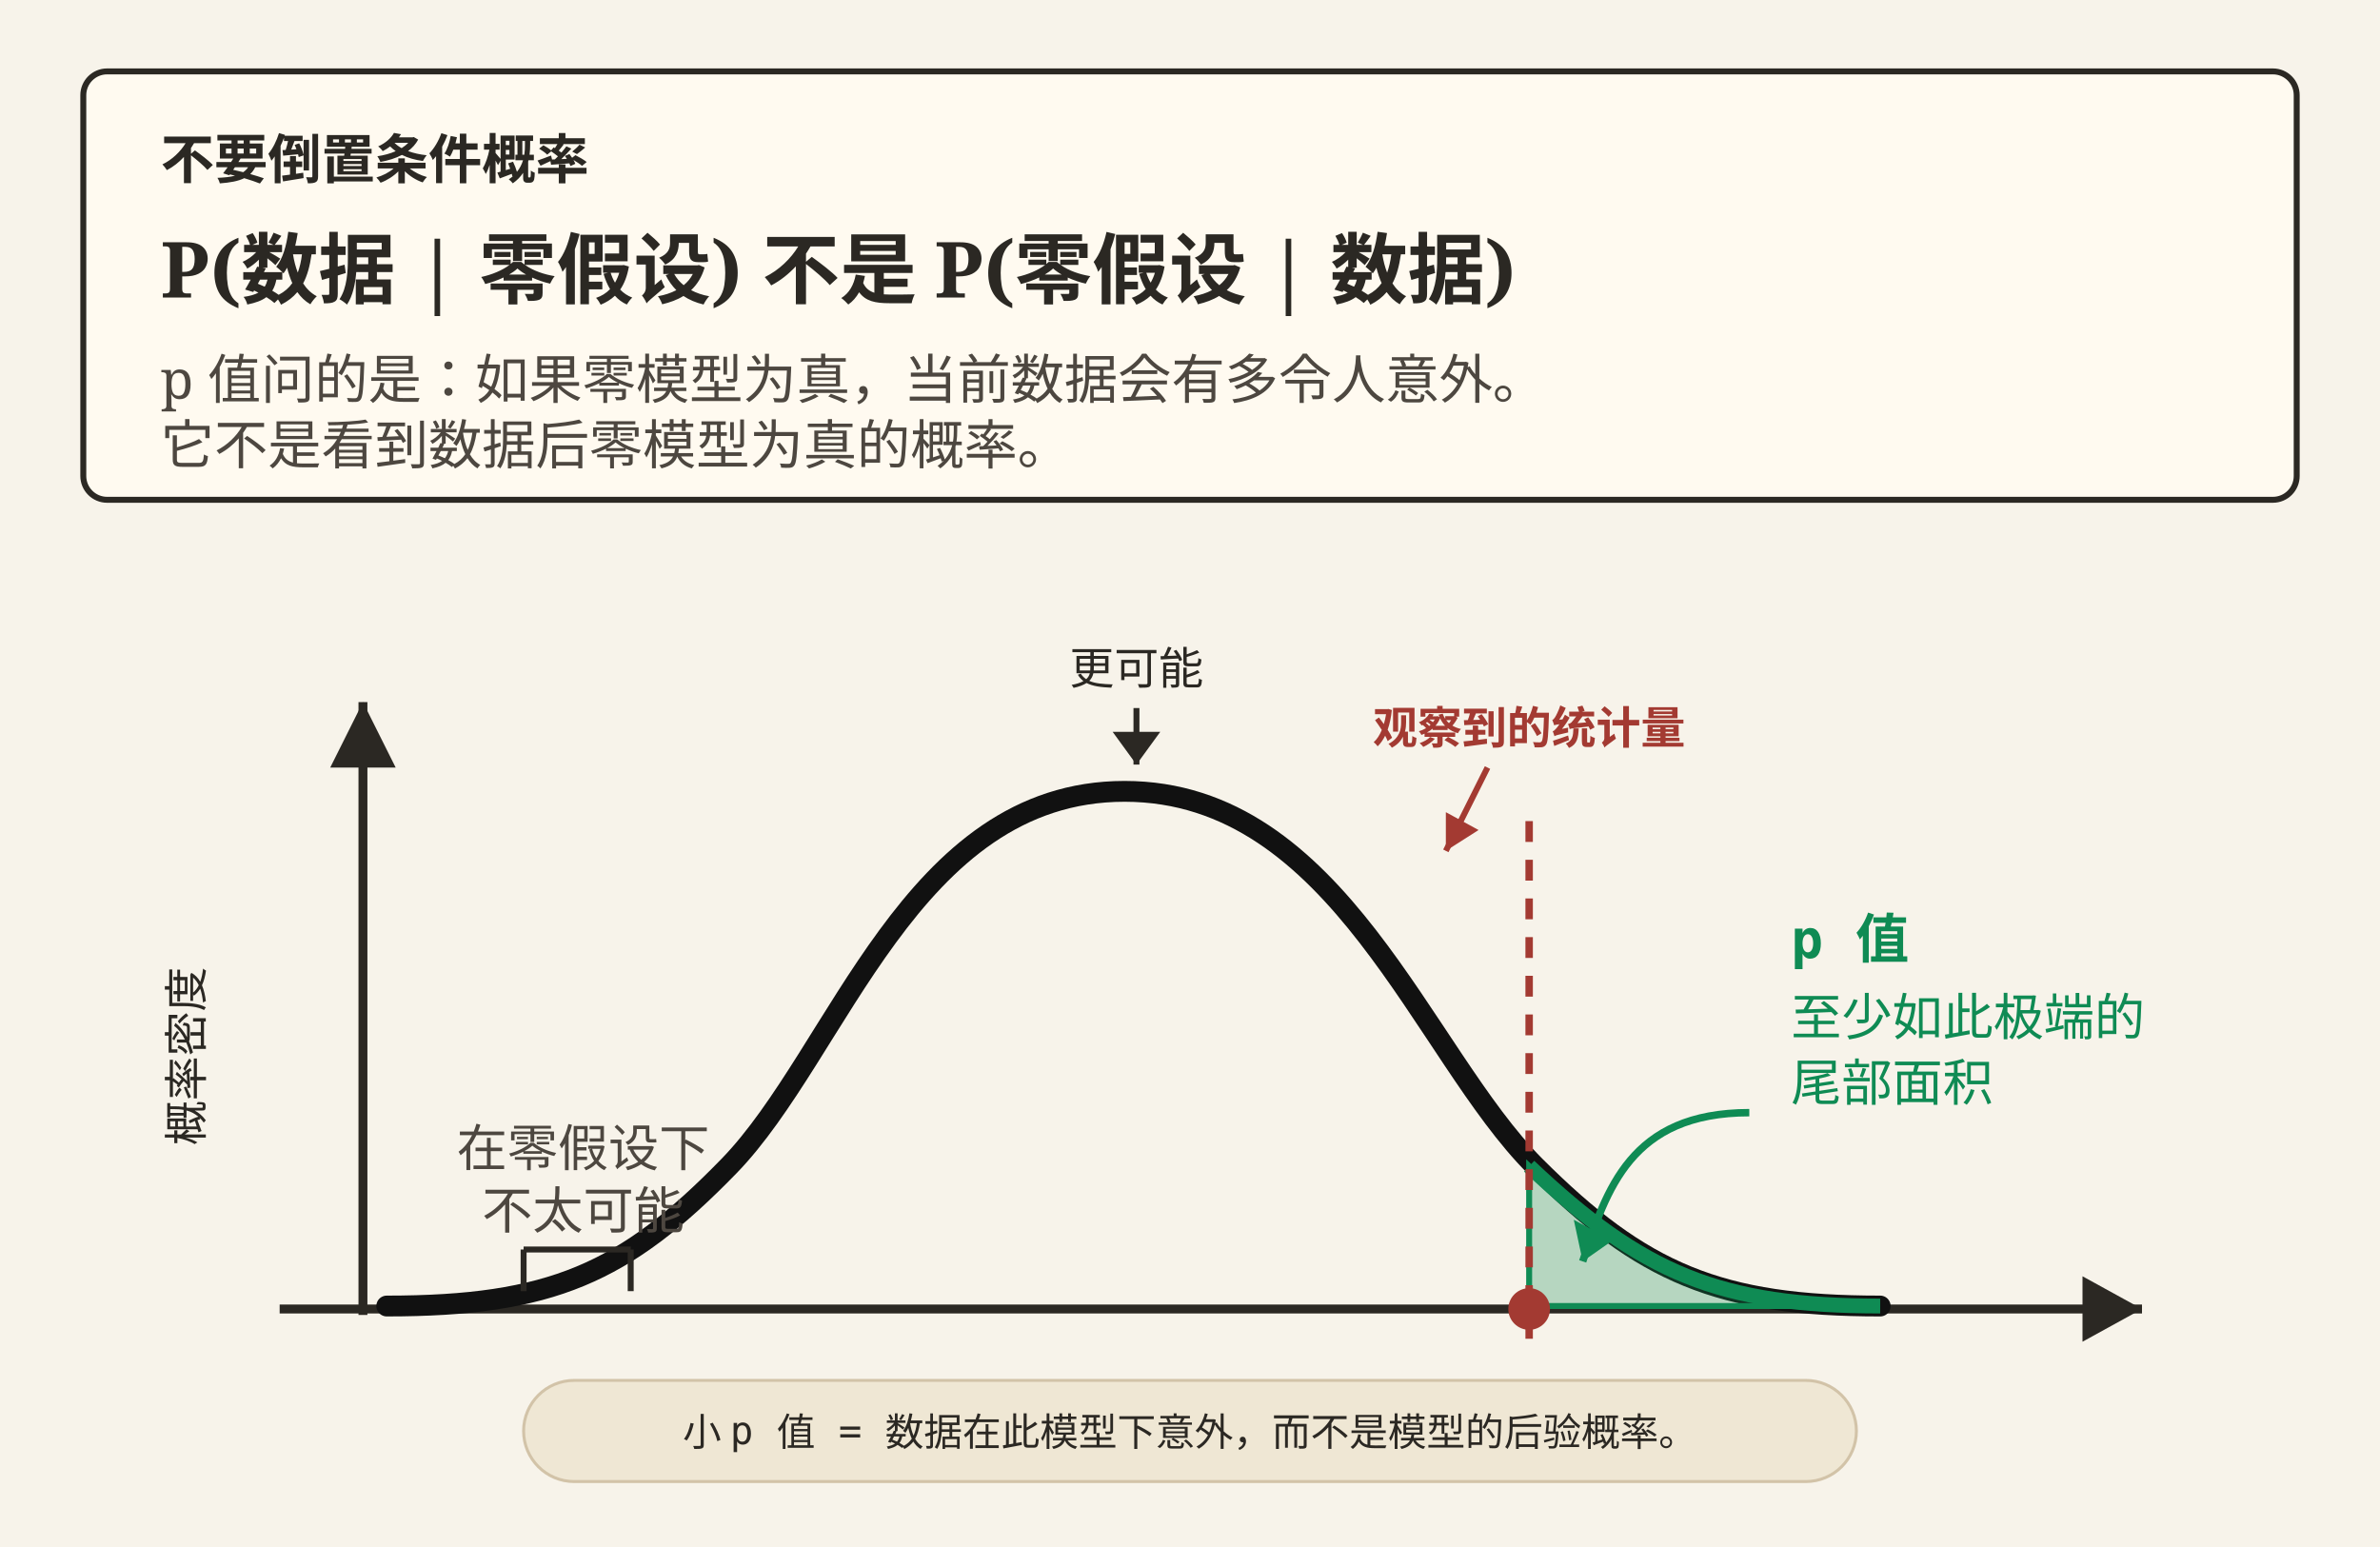
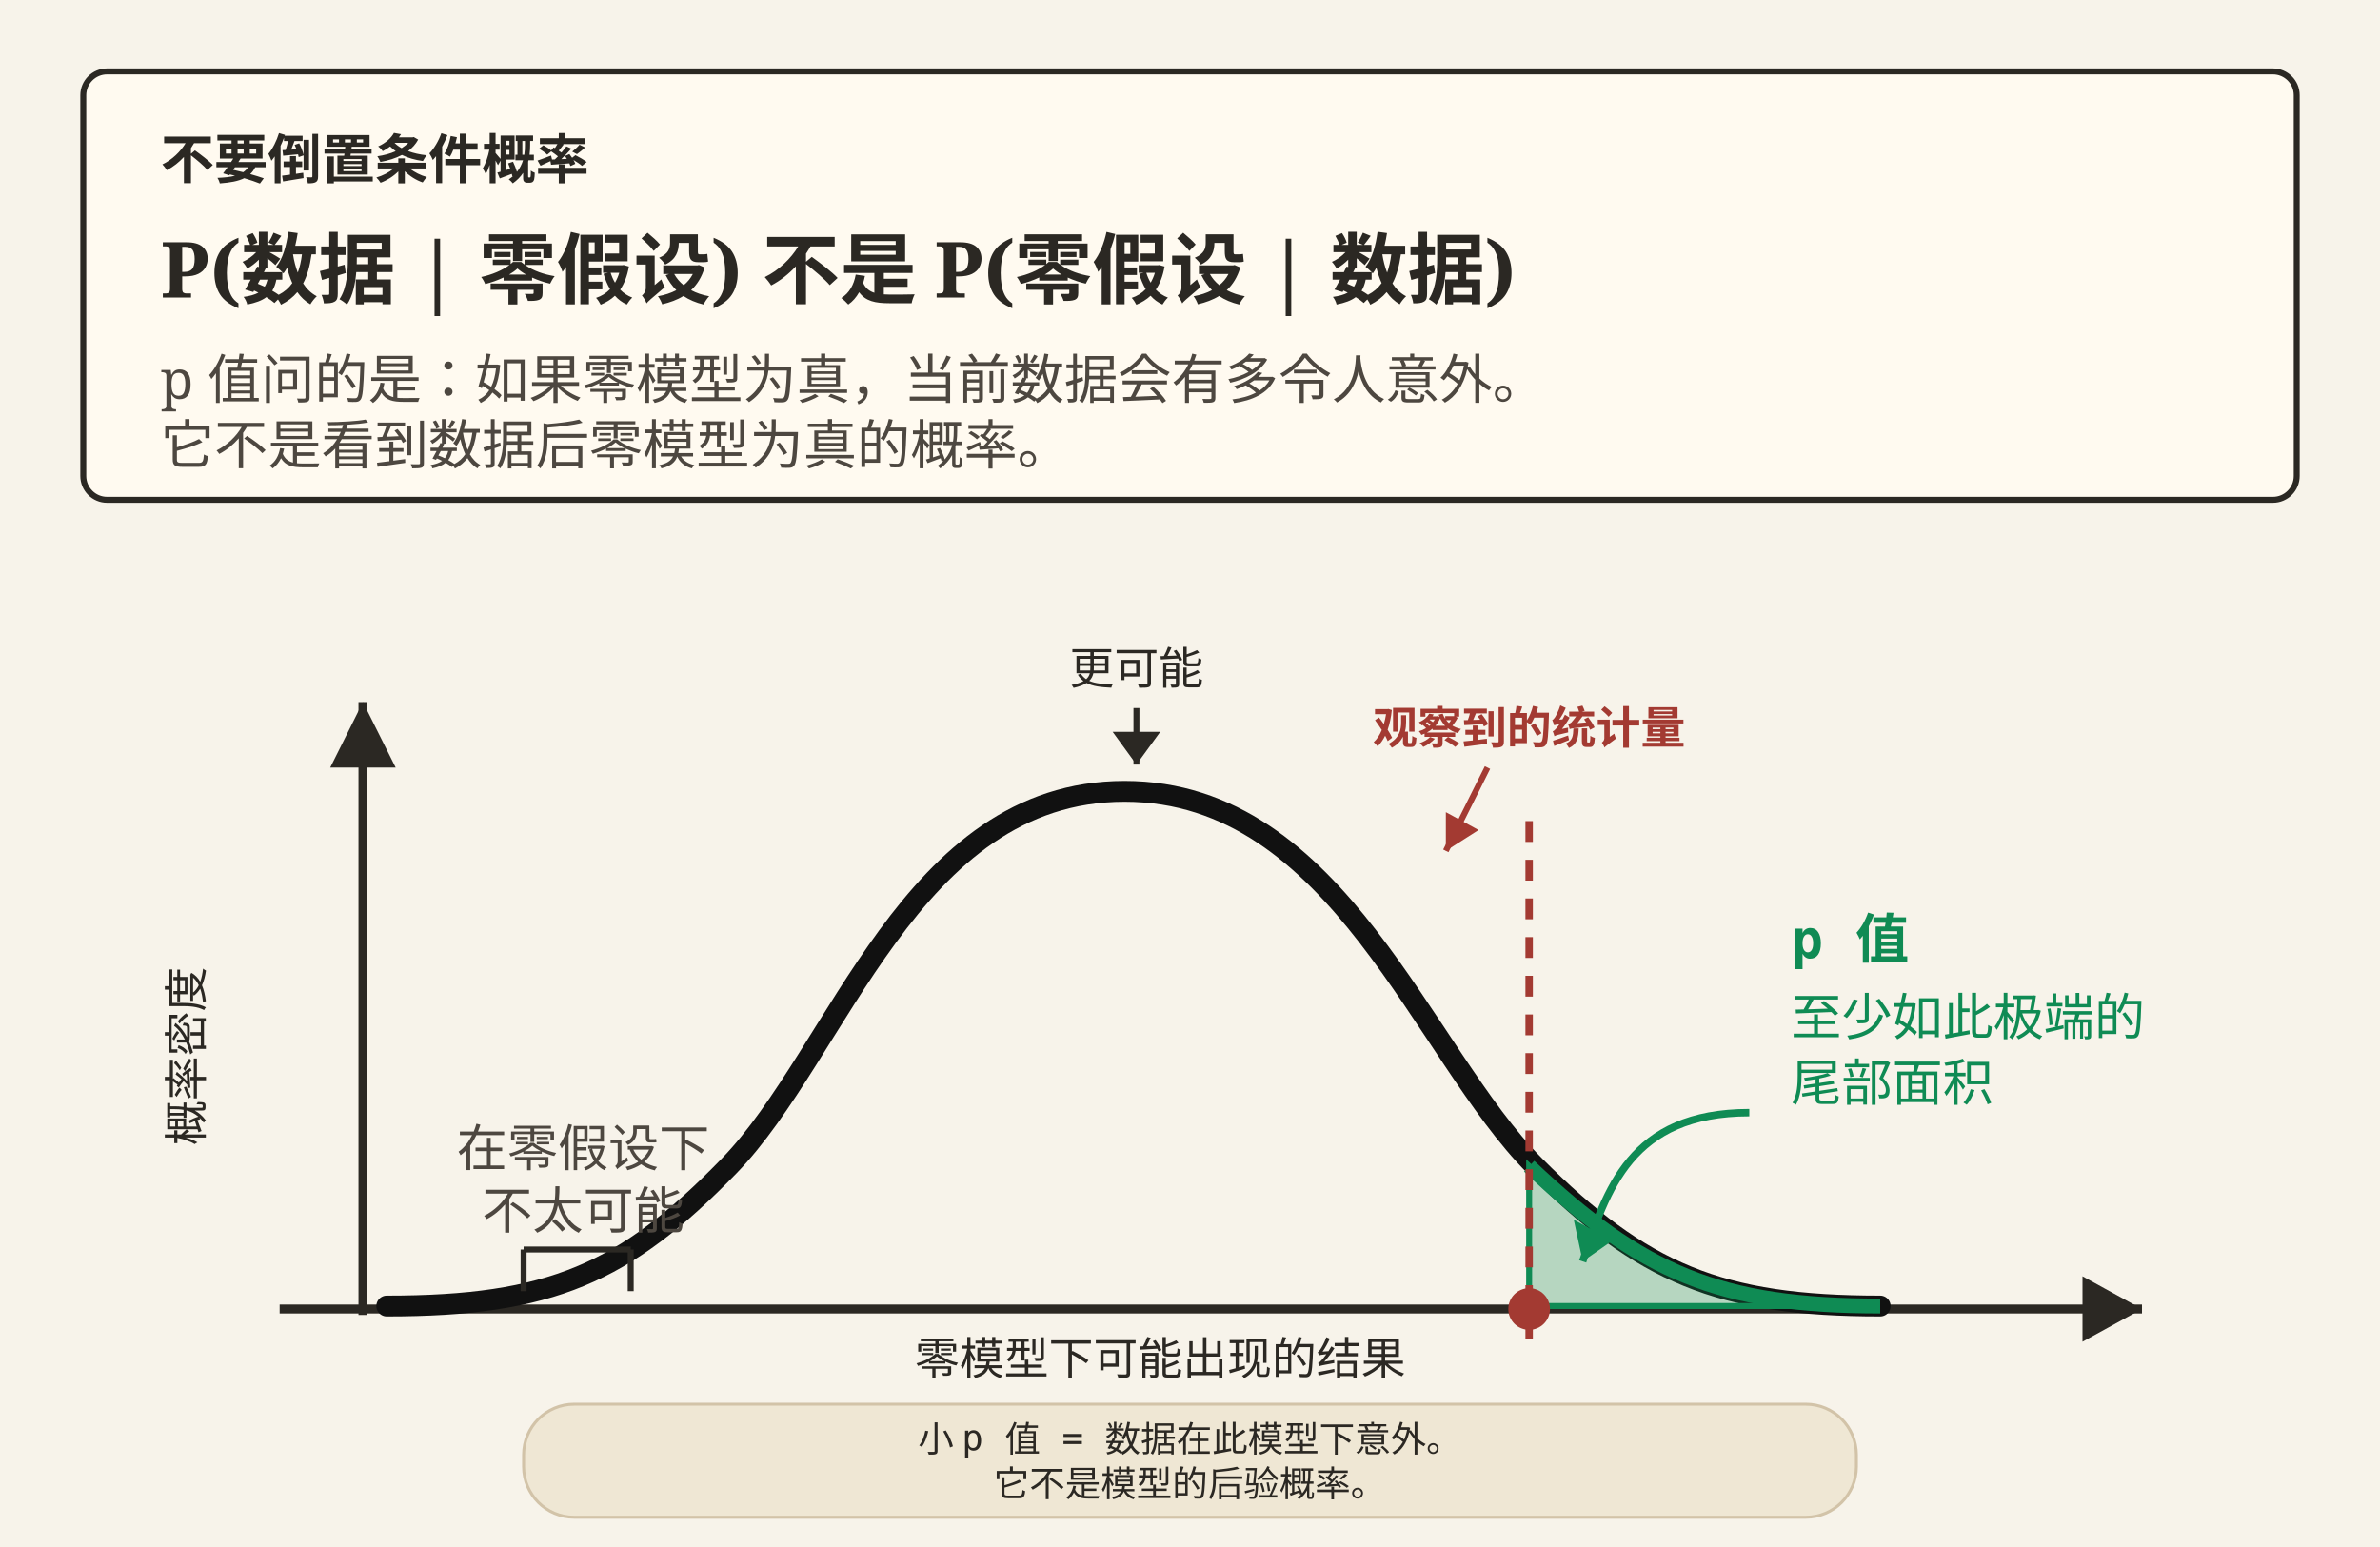
<svg xmlns="http://www.w3.org/2000/svg" width="800" height="520" viewBox="0 0 800 520">
  <rect width="800" height="520" fill="#f7f3ea" />
  <rect x="28" y="24" width="744" height="144" rx="8" fill="#fffaf0" stroke="#2b2823" stroke-width="2" />
  <text x="54" y="60" fill="#2b2823" font-family="IBM Plex Mono, ui-monospace, monospace" font-size="18" font-weight="700">不要倒置条件概率</text>
  <text x="54" y="100" fill="#2b2823" font-family="Newsreader, Georgia, serif" font-size="26" font-weight="700">P(数据 | 零假设) 不是 P(零假设 | 数据)</text>
  <text x="54" y="134" fill="#4d4740" font-family="Newsreader, Georgia, serif" font-size="18">p 值问的是：如果零模型为真，当前数据会有多令人意外。</text>
  <text x="54" y="156" fill="#4d4740" font-family="Newsreader, Georgia, serif" font-size="18">它不是看到数据后零模型为真的概率。</text>
  <line x1="94" y1="440" x2="720" y2="440" stroke="#2b2823" stroke-width="3" />
  <path d="M720 440 L700 429 L700 451 Z" fill="#2b2823" />
  <line x1="122" y1="442" x2="122" y2="236" stroke="#2b2823" stroke-width="3" />
  <path d="M122 236 L111 258 L133 258 Z" fill="#2b2823" />
-   <text x="390" y="486" fill="#2b2823" text-anchor="middle" font-family="IBM Plex Mono, ui-monospace, monospace" font-size="15">零模型下可能出现的结果</text>
+   <text x="390" y="462" fill="#2b2823" text-anchor="middle" font-family="IBM Plex Mono, ui-monospace, monospace" font-size="15">零模型下可能出现的结果</text>
  <text x="68" y="355" fill="#2b2823" text-anchor="middle" font-family="IBM Plex Mono, ui-monospace, monospace" font-size="15" transform="rotate(-90 68 355)">概率密度</text>
  <path d="M130 439 C185 439 210 428 245 392 C282 354 306 266 378 266 C450 266 478 354 516 392 C552 428 578 439 632 439" fill="none" stroke="#111" stroke-width="7" stroke-linecap="round" />
  <path d="M514 392 C552 428 578 439 632 439 L514 439 Z" fill="#0f8b54" fill-opacity=".28" stroke="#0f8b54" stroke-width="2" />
  <path d="M514 392 C552 428 578 439 632 439" fill="none" stroke="#0f8b54" stroke-width="5" />
  <line x1="514" y1="276" x2="514" y2="450" stroke="#a33a32" stroke-width="2.5" stroke-dasharray="7 6" />
  <circle cx="514" cy="440" r="7" fill="#a33a32" />
  <text x="382" y="230" fill="#2b2823" text-anchor="middle" font-family="IBM Plex Mono, ui-monospace, monospace" font-size="15">更可能</text>
  <path d="M382 238 L382 257" stroke="#2b2823" stroke-width="2" />
  <path d="M382 257 L374 246 L390 246 Z" fill="#2b2823" />
  <text x="514" y="250" fill="#a33a32" text-anchor="middle" font-family="IBM Plex Mono, ui-monospace, monospace" font-size="15" font-weight="700">观察到的统计量</text>
  <path d="M500 258 L486 286" stroke="#a33a32" stroke-width="2" />
  <path d="M486 286 L486 273 L497 279 Z" fill="#a33a32" />
  <text x="602" y="322" fill="#0f8b54" font-family="IBM Plex Mono, ui-monospace, monospace" font-size="18" font-weight="700">p 值</text>
  <text x="602" y="348" fill="#0f8b54" font-family="Newsreader, Georgia, serif" font-size="17">至少如此极端的</text>
  <text x="602" y="370" fill="#0f8b54" font-family="Newsreader, Georgia, serif" font-size="17">尾部面积</text>
  <path d="M588 374 C548 374 540 400 532 424" fill="none" stroke="#0f8b54" stroke-width="2.5" />
  <path d="M532 424 L529 410 L542 417 Z" fill="#0f8b54" />
  <line x1="176" y1="420" x2="212" y2="420" stroke="#2b2823" stroke-width="2" />
  <line x1="176" y1="420" x2="176" y2="434" stroke="#2b2823" stroke-width="2" />
  <line x1="212" y1="420" x2="212" y2="434" stroke="#2b2823" stroke-width="2" />
  <text x="196" y="392" fill="#4d4740" text-anchor="middle" font-family="Newsreader, Georgia, serif" font-size="17">在零假设下</text>
  <text x="196" y="413" fill="#4d4740" text-anchor="middle" font-family="Newsreader, Georgia, serif" font-size="17">不太可能</text>
-   <rect x="176" y="464" width="448" height="34" rx="17" fill="#efe7d4" stroke="#d2c3a8" />
-   <text x="400" y="486" fill="#2b2823" text-anchor="middle" font-family="IBM Plex Mono, ui-monospace, monospace" font-size="13">小 p 值 = 数据在此模型下意外，而不是模型的后验概率。</text>
+   <rect x="176" y="472" width="448" height="38" rx="17" fill="#efe7d4" stroke="#d2c3a8" />
+   <text x="400" y="488" fill="#2b2823" text-anchor="middle" font-family="IBM Plex Mono, ui-monospace, monospace" font-size="12">小 p 值 = 数据在此模型下意外。</text>
+   <text x="400" y="503" fill="#2b2823" text-anchor="middle" font-family="IBM Plex Mono, ui-monospace, monospace" font-size="12">它不是模型的后验概率。</text>
</svg>
